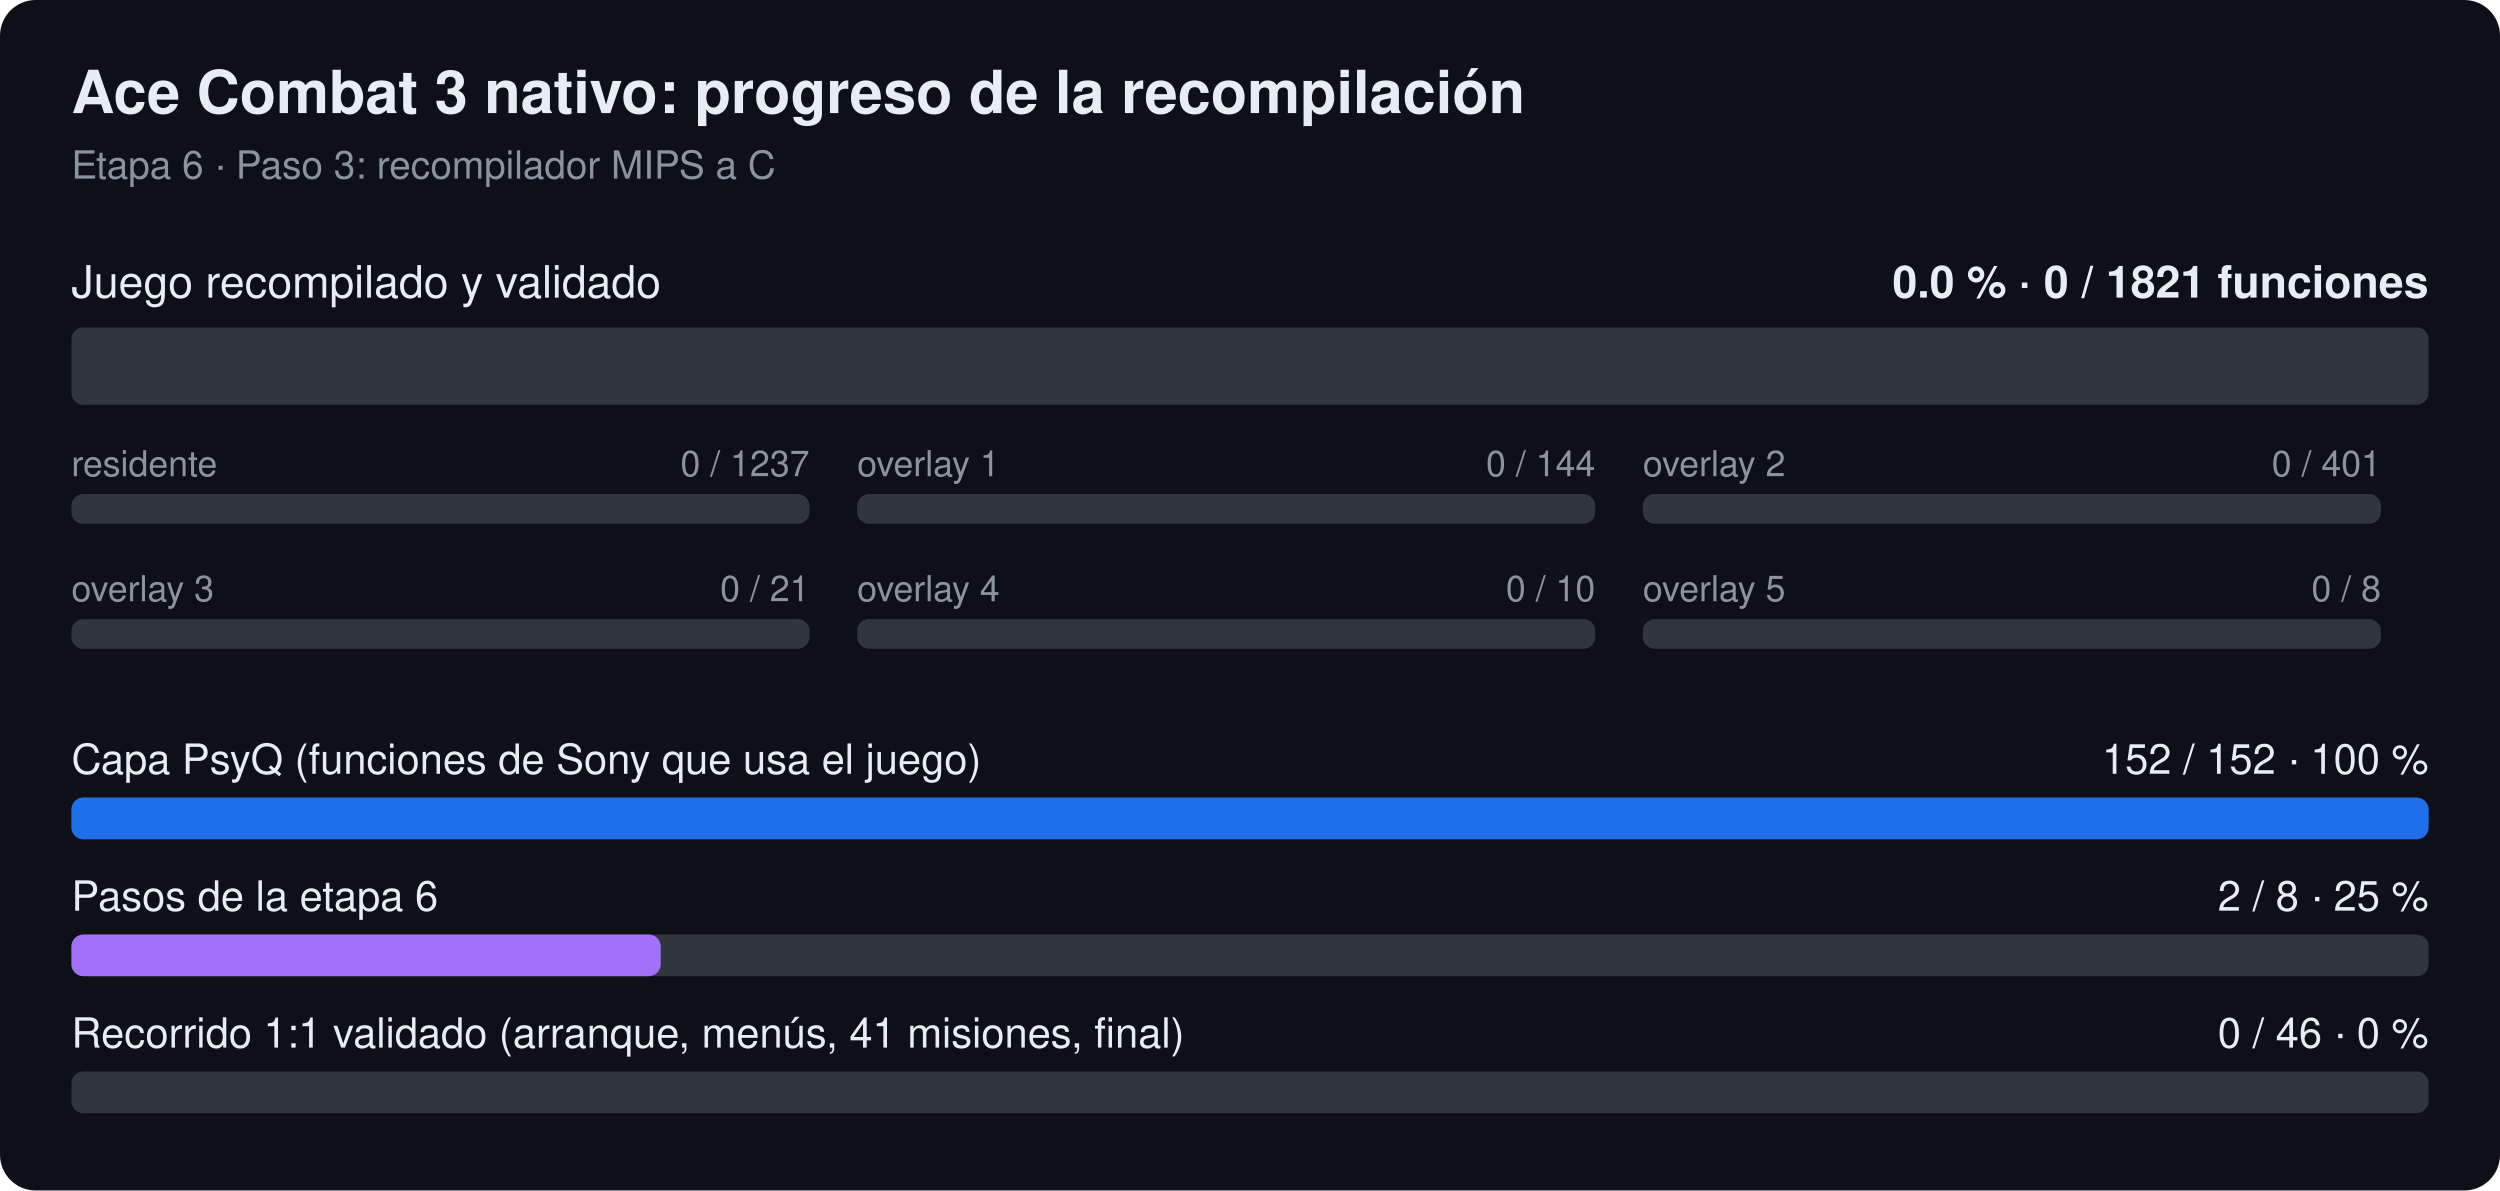
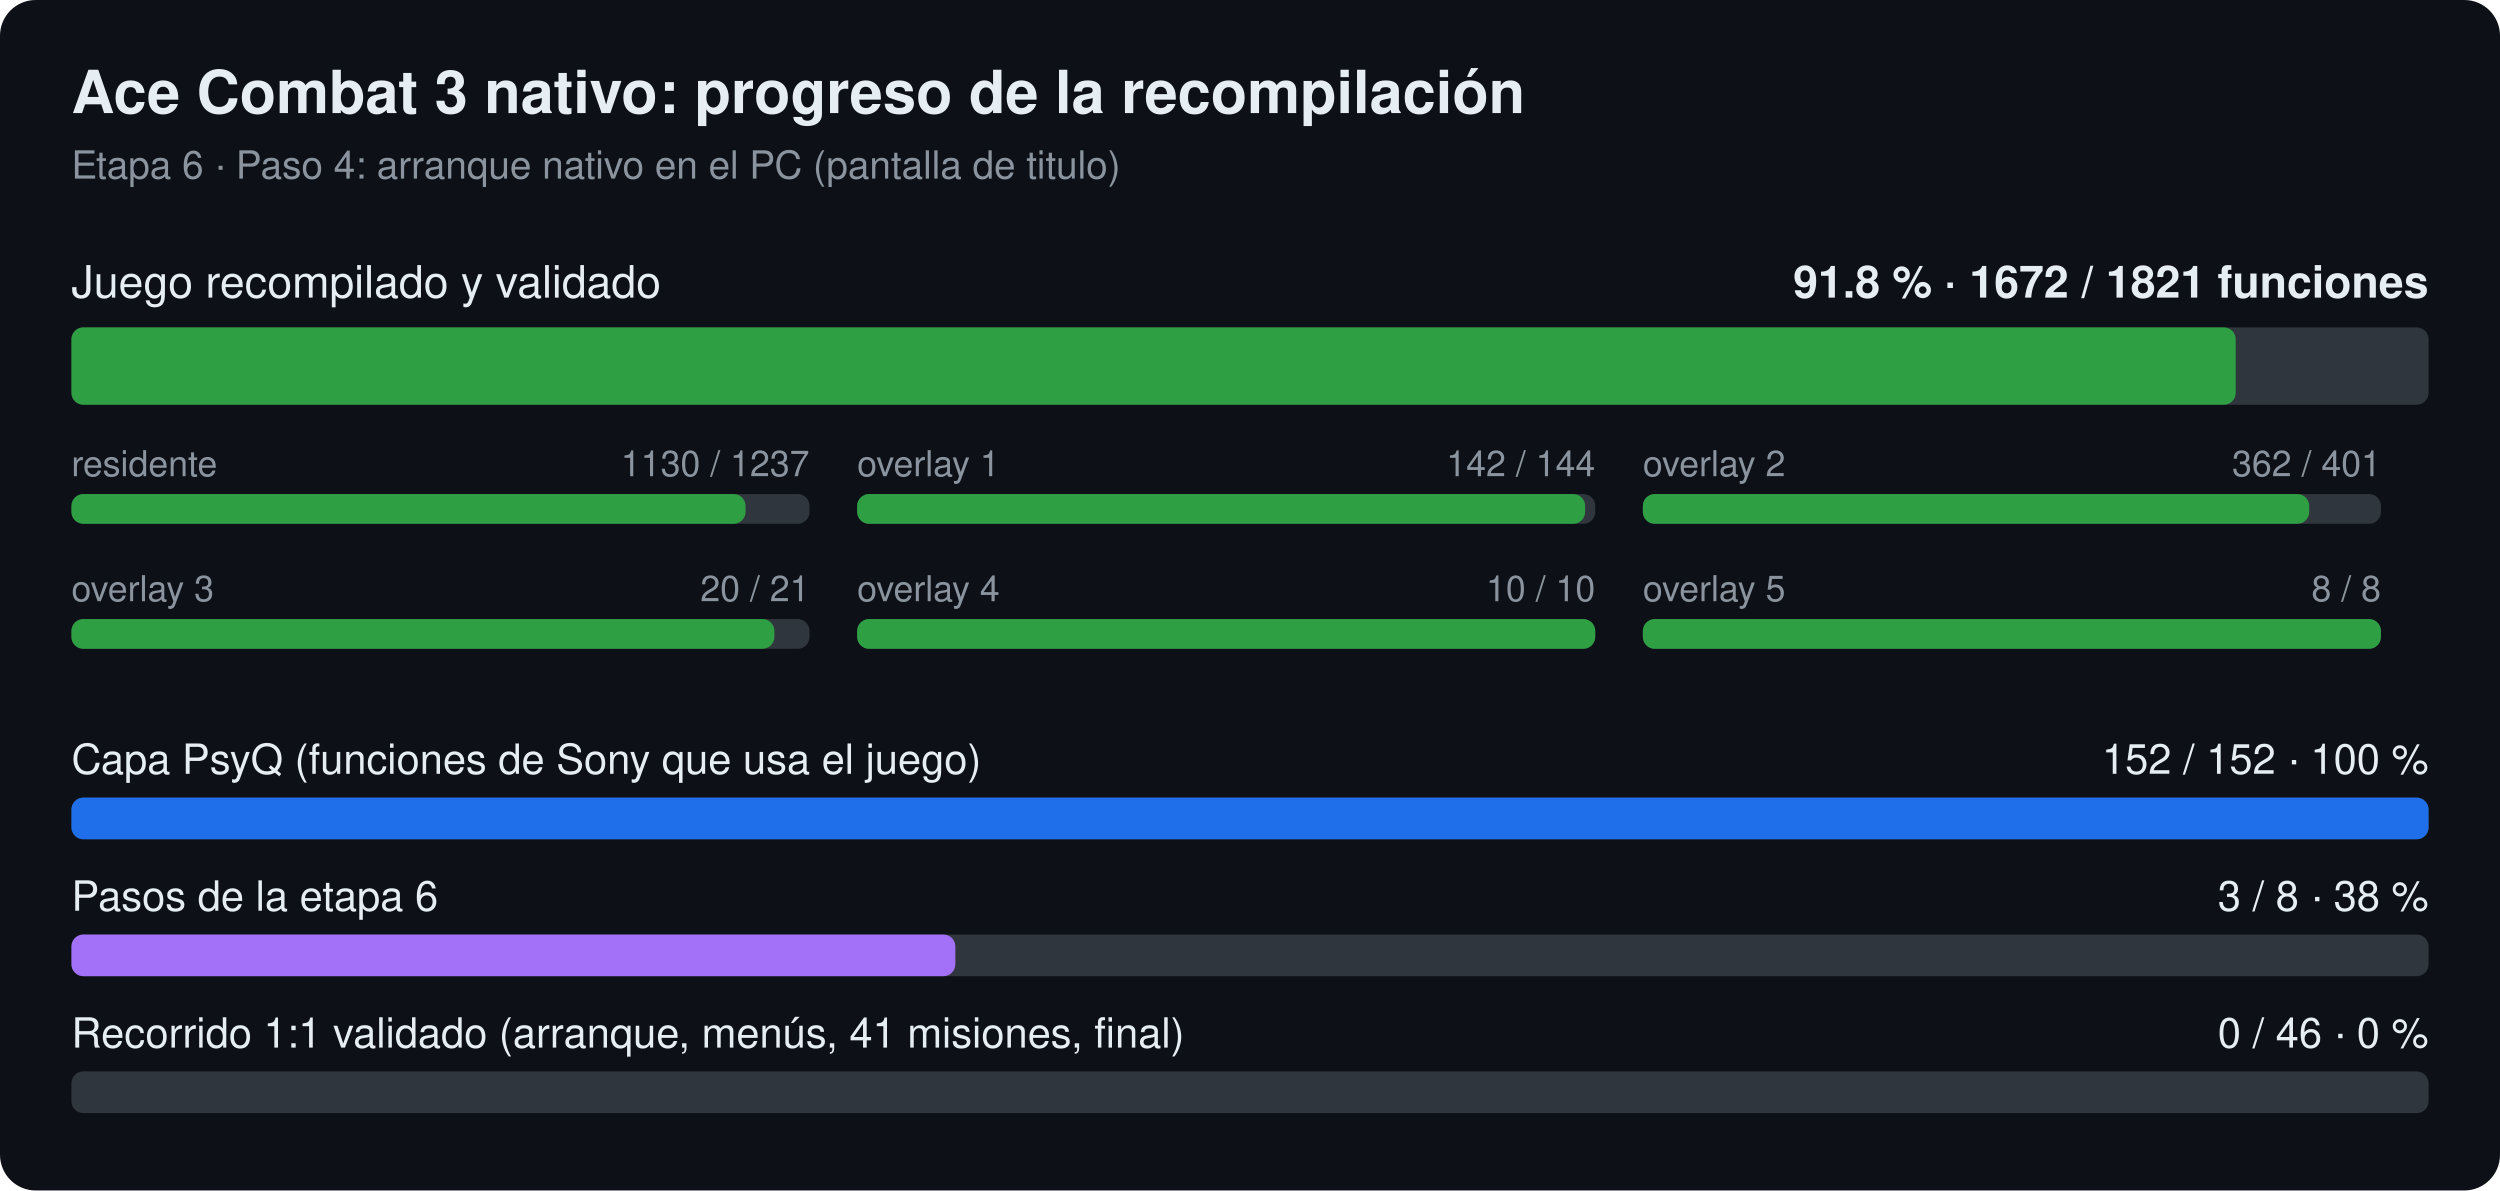
<svg xmlns="http://www.w3.org/2000/svg" width="840" height="400" viewBox="0 0 840 400" font-family="Segoe UI, Helvetica, Arial, sans-serif">
  <rect width="840" height="400" rx="12" fill="#0d1117" />
  <text x="24" y="38" fill="#e6edf3" font-size="20" font-weight="600">Ace Combat 3 nativo: progreso de la recompilación</text>
-   <text x="24" y="60" fill="#8b949e" font-size="13">Etapa 6 · Paso 3: recompilador MIPS a C</text>
+   <text x="24" y="60" fill="#8b949e" font-size="13">Etapa 6 · Paso 4: arranque nativo en el PC (pantalla de titulo)</text>
  <text x="24" y="100" fill="#e6edf3" font-size="15">Juego recompilado y validado</text>
-   <text x="816" y="100" fill="#e6edf3" font-size="15" text-anchor="end" font-weight="600">0.0 % · 0 / 1821 funciones</text>
+   <text x="816" y="100" fill="#e6edf3" font-size="15" text-anchor="end" font-weight="600">91.8 % · 1672 / 1821 funciones</text>
  <rect x="24" y="110" width="792" height="26" rx="4" fill="#30363d" />
-   <rect x="24" y="110" width="0.0" height="26" rx="4" fill="#2ea043" />
+   <rect x="24" y="110" width="727.2" height="26" rx="4" fill="#2ea043" />
  <text x="24" y="160" fill="#8b949e" font-size="12">residente</text>
-   <text x="272" y="160" fill="#8b949e" font-size="12" text-anchor="end">0 / 1237</text>
+   <text x="272" y="160" fill="#8b949e" font-size="12" text-anchor="end">1130 / 1237</text>
  <rect x="24" y="166" width="248" height="10" rx="4" fill="#30363d" />
-   <rect x="24" y="166" width="0.0" height="10" rx="4" fill="#2ea043" />
+   <rect x="24" y="166" width="226.5" height="10" rx="4" fill="#2ea043" />
  <text x="288" y="160" fill="#8b949e" font-size="12">overlay 1</text>
-   <text x="536" y="160" fill="#8b949e" font-size="12" text-anchor="end">0 / 144</text>
+   <text x="536" y="160" fill="#8b949e" font-size="12" text-anchor="end">142 / 144</text>
  <rect x="288" y="166" width="248" height="10" rx="4" fill="#30363d" />
-   <rect x="288" y="166" width="0.0" height="10" rx="4" fill="#2ea043" />
+   <rect x="288" y="166" width="244.6" height="10" rx="4" fill="#2ea043" />
  <text x="552" y="160" fill="#8b949e" font-size="12">overlay 2</text>
-   <text x="800" y="160" fill="#8b949e" font-size="12" text-anchor="end">0 / 401</text>
+   <text x="800" y="160" fill="#8b949e" font-size="12" text-anchor="end">362 / 401</text>
  <rect x="552" y="166" width="248" height="10" rx="4" fill="#30363d" />
-   <rect x="552" y="166" width="0.0" height="10" rx="4" fill="#2ea043" />
+   <rect x="552" y="166" width="223.9" height="10" rx="4" fill="#2ea043" />
  <text x="24" y="202" fill="#8b949e" font-size="12">overlay 3</text>
-   <text x="272" y="202" fill="#8b949e" font-size="12" text-anchor="end">0 / 21</text>
+   <text x="272" y="202" fill="#8b949e" font-size="12" text-anchor="end">20 / 21</text>
  <rect x="24" y="208" width="248" height="10" rx="4" fill="#30363d" />
-   <rect x="24" y="208" width="0.0" height="10" rx="4" fill="#2ea043" />
+   <rect x="24" y="208" width="236.2" height="10" rx="4" fill="#2ea043" />
  <text x="288" y="202" fill="#8b949e" font-size="12">overlay 4</text>
-   <text x="536" y="202" fill="#8b949e" font-size="12" text-anchor="end">0 / 10</text>
+   <text x="536" y="202" fill="#8b949e" font-size="12" text-anchor="end">10 / 10</text>
  <rect x="288" y="208" width="248" height="10" rx="4" fill="#30363d" />
-   <rect x="288" y="208" width="0.0" height="10" rx="4" fill="#2ea043" />
+   <rect x="288" y="208" width="248.0" height="10" rx="4" fill="#2ea043" />
  <text x="552" y="202" fill="#8b949e" font-size="12">overlay 5</text>
-   <text x="800" y="202" fill="#8b949e" font-size="12" text-anchor="end">0 / 8</text>
+   <text x="800" y="202" fill="#8b949e" font-size="12" text-anchor="end">8 / 8</text>
  <rect x="552" y="208" width="248" height="10" rx="4" fill="#30363d" />
-   <rect x="552" y="208" width="0.0" height="10" rx="4" fill="#2ea043" />
+   <rect x="552" y="208" width="248.0" height="10" rx="4" fill="#2ea043" />
  <text x="24" y="260" fill="#e6edf3" font-size="14">Capa PsyQ (funciones de Sony que usa el juego)</text>
  <text x="816" y="260" fill="#e6edf3" font-size="14" text-anchor="end">152 / 152 · 100 %</text>
  <rect x="24" y="268" width="792" height="14" rx="4" fill="#30363d" />
  <rect x="24" y="268" width="792.0" height="14" rx="4" fill="#1f6feb" />
  <text x="24" y="306" fill="#e6edf3" font-size="14">Pasos de la etapa 6</text>
-   <text x="816" y="306" fill="#e6edf3" font-size="14" text-anchor="end">2 / 8 · 25 %</text>
+   <text x="816" y="306" fill="#e6edf3" font-size="14" text-anchor="end">3 / 8 · 38 %</text>
  <rect x="24" y="314" width="792" height="14" rx="4" fill="#30363d" />
-   <rect x="24" y="314" width="198.0" height="14" rx="4" fill="#a371f7" />
+   <rect x="24" y="314" width="297.0" height="14" rx="4" fill="#a371f7" />
  <text x="24" y="352" fill="#e6edf3" font-size="14">Recorrido 1:1 validado (arranque, menús, 41 misiones, final)</text>
  <text x="816" y="352" fill="#e6edf3" font-size="14" text-anchor="end">0 / 46 · 0 %</text>
  <rect x="24" y="360" width="792" height="14" rx="4" fill="#30363d" />
  <rect x="24" y="360" width="0.0" height="14" rx="4" fill="#d29922" />
</svg>
